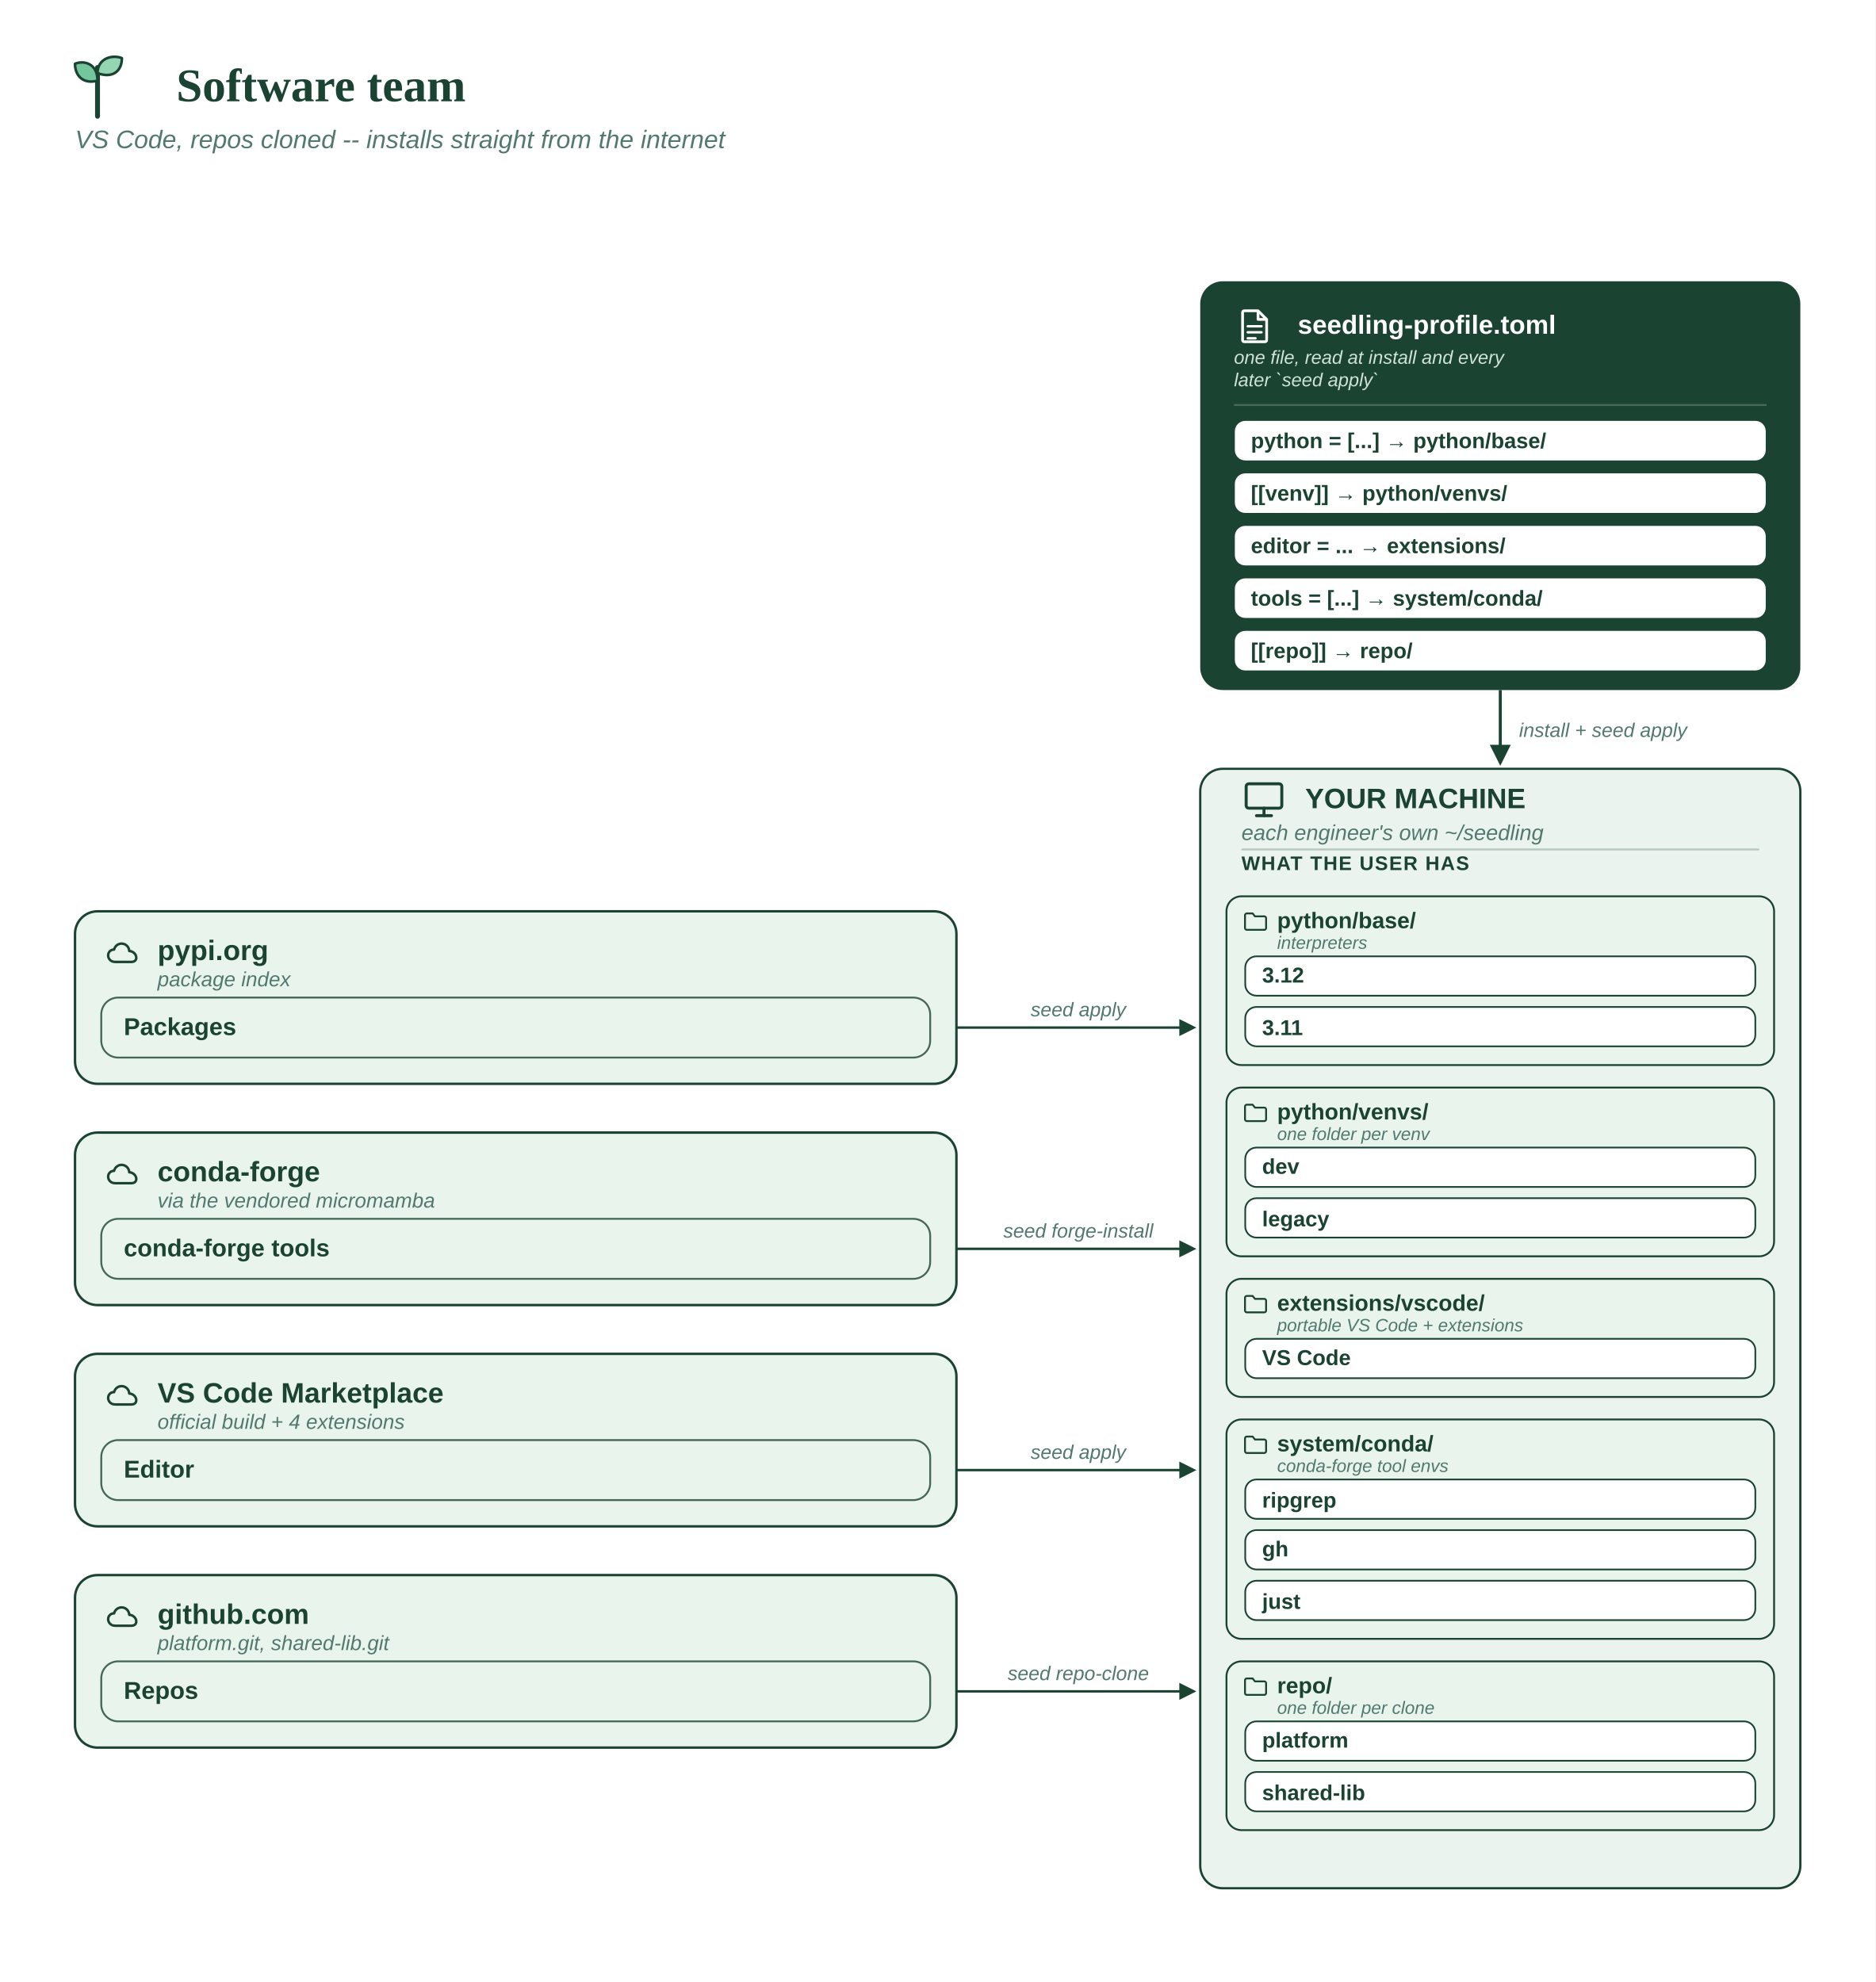
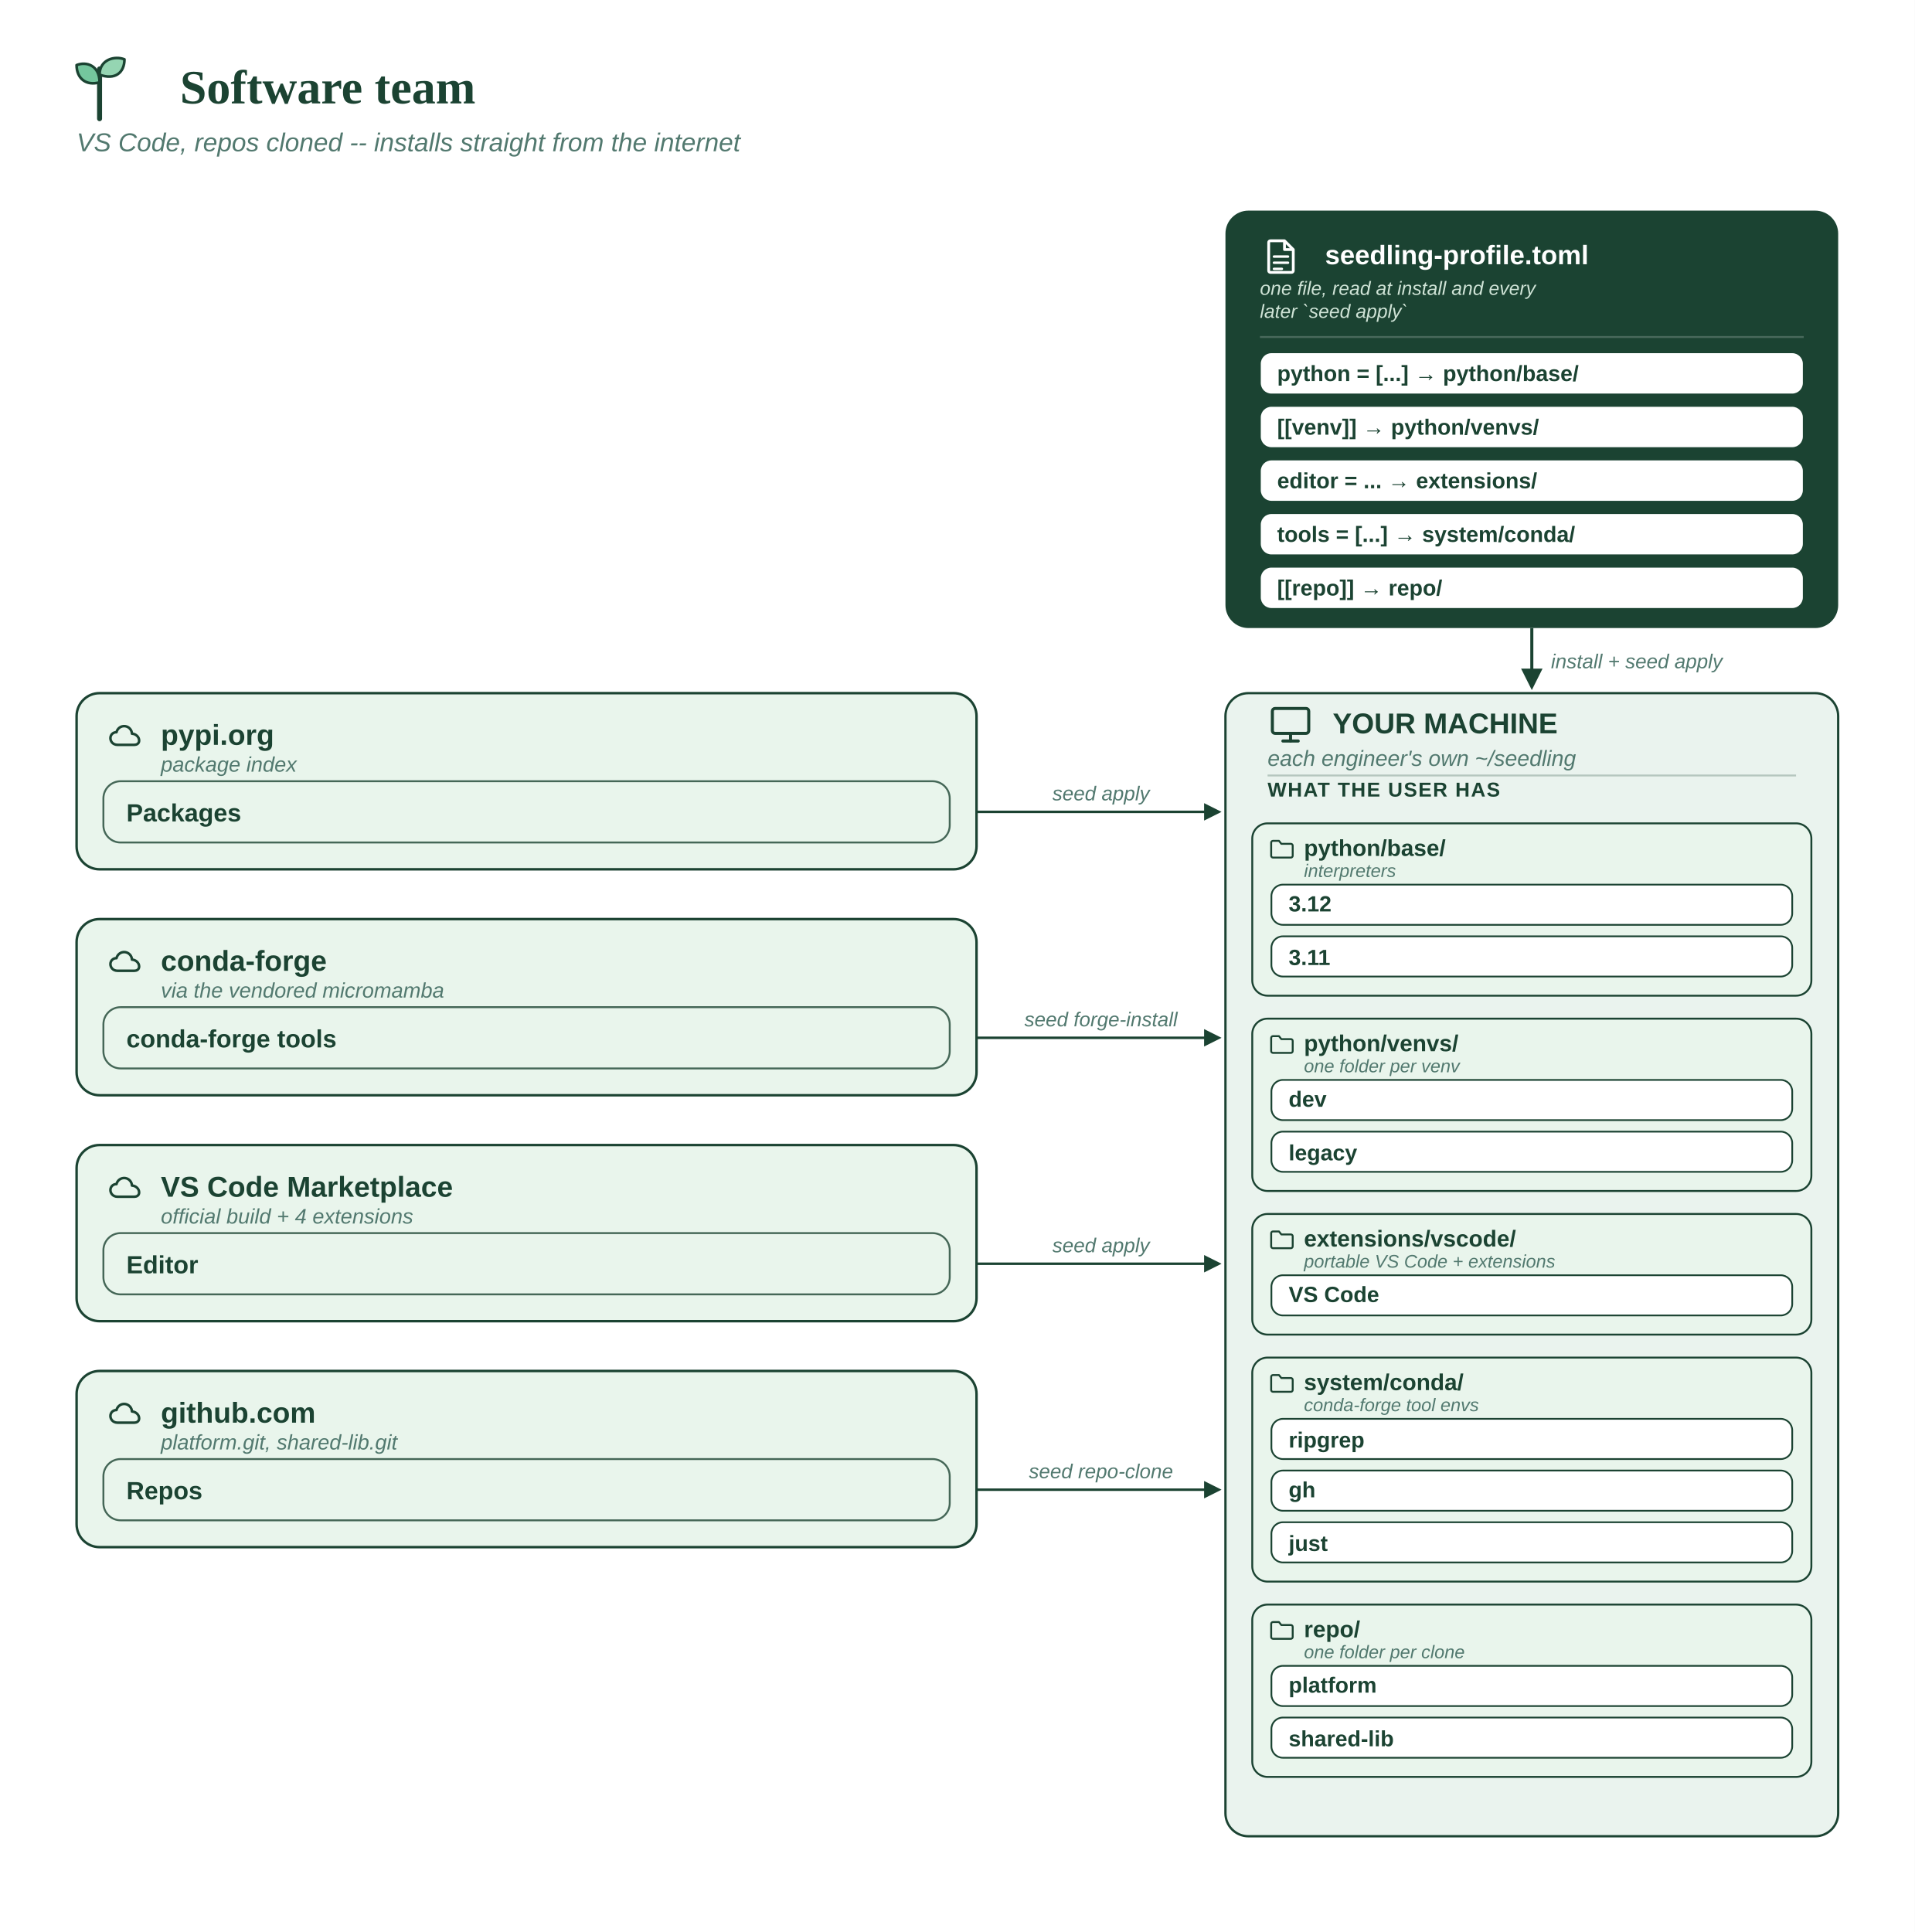
- <svg xmlns="http://www.w3.org/2000/svg" viewBox="0 0 1000 1057" font-family="Arial, Helvetica, sans-serif">
+ <svg xmlns="http://www.w3.org/2000/svg" viewBox="0 0 1000 1009" font-family="Arial, Helvetica, sans-serif">
  <defs>
    <defs>
      <style>
      .head  { font-family: Georgia, 'Times New Roman', serif; }
      .body  { font-family: Arial, Helvetica, sans-serif; }
      .fg    { fill: #1B4332; }
      .fw    { fill: #FFFFFF; }
      .fmute { fill: #52796F; }
    </style>
      <marker id="arrow" markerWidth="7" markerHeight="7" refX="5.5" refY="3.5" orient="auto">
        <path d="M0,0 L7,3.5 L0,7 Z" fill="#1B4332" />
      </marker>
      <symbol id="ic-cloud" viewBox="0 0 24 24">
        <path d="M6.5 18 C3.5 18 2 15.8 2 13.8 C2 11.6 3.8 10 5.8 10.1 C6.4 7.6 8.7 6 11.2 6.3 C13.6 6.6 15.4 8.6 15.5 11 C17.9 11.1 20 13 20 15.3 C20 17.4 18.2 18 17 18 Z" fill="none" stroke="currentColor" stroke-width="1.6" stroke-linejoin="round" />
      </symbol>
      <symbol id="ic-box" viewBox="0 0 24 24">
        <path d="M3 8 L12 4 L21 8 L12 12 Z" fill="none" stroke="currentColor" stroke-width="1.6" stroke-linejoin="round" />
        <path d="M3 8 V17 L12 21 V12" fill="none" stroke="currentColor" stroke-width="1.6" stroke-linejoin="round" />
        <path d="M21 8 V17 L12 21" fill="none" stroke="currentColor" stroke-width="1.6" stroke-linejoin="round" />
      </symbol>
      <symbol id="ic-server" viewBox="0 0 24 24">
        <rect x="3" y="4" width="18" height="6" rx="1.3" fill="none" stroke="currentColor" stroke-width="1.6" />
        <rect x="3" y="14" width="18" height="6" rx="1.3" fill="none" stroke="currentColor" stroke-width="1.6" />
        <circle cx="7" cy="7" r="1" fill="currentColor" />
        <circle cx="7" cy="17" r="1" fill="currentColor" />
      </symbol>
      <symbol id="ic-monitor" viewBox="0 0 24 24">
        <rect x="2.5" y="4" width="19" height="13" rx="1.4" fill="none" stroke="currentColor" stroke-width="1.6" />
        <line x1="8" y1="21" x2="16" y2="21" stroke="currentColor" stroke-width="1.6" stroke-linecap="round" />
        <line x1="12" y1="17" x2="12" y2="21" stroke="currentColor" stroke-width="1.6" stroke-linecap="round" />
      </symbol>
      <symbol id="ic-folder" viewBox="0 0 24 24">
        <path d="M3 6.5 C3 5.7 3.7 5 4.5 5 H9.5 L11.5 7.5 H19.5 C20.3 7.5 21 8.2 21 9 V17.5 C21 18.3 20.3 19 19.5 19 H4.5 C3.7 19 3 18.3 3 17.5 Z" fill="none" stroke="currentColor" stroke-width="1.6" stroke-linejoin="round" />
      </symbol>
      <symbol id="ic-doc" viewBox="0 0 24 24">
        <path d="M6 3 H14 L19 8 V20 C19 20.6 18.6 21 18 21 H6 C5.4 21 5 20.6 5 20 V4 C5 3.4 5.4 3 6 3 Z" fill="none" stroke="currentColor" stroke-width="1.6" stroke-linejoin="round" />
        <path d="M14 3 V8 H19" fill="none" stroke="currentColor" stroke-width="1.6" stroke-linejoin="round" />
        <line x1="8" y1="12" x2="16" y2="12" stroke="currentColor" stroke-width="1.4" stroke-linecap="round" />
        <line x1="8" y1="15.5" x2="16" y2="15.5" stroke="currentColor" stroke-width="1.4" stroke-linecap="round" />
        <line x1="8" y1="19" x2="12.5" y2="19" stroke="currentColor" stroke-width="1.4" stroke-linecap="round" />
      </symbol>
    </defs>
  </defs>
-   <rect x="0" y="0" width="1000" height="1057" fill="#FFFFFF" />
+   <rect x="0" y="0" width="1000" height="1009" fill="#FFFFFF" />
  <g transform="translate(40,20)">
    <path d="M12 42 V16" stroke="#1B4332" stroke-width="2.6" stroke-linecap="round" fill="none" />
    <path d="M12 23 C12 14 5 12 0 14 C0 21 5 25 12 23 Z" fill="#74C69D" stroke="#1B4332" stroke-width="1.4" stroke-linejoin="round" />
    <path d="M12 19 C12 11 20 9 25 11 C25 18 20 22 12 19 Z" fill="#95D5B2" stroke="#1B4332" stroke-width="1.4" stroke-linejoin="round" />
  </g>
  <text x="94" y="54" class="head fg" font-size="25" font-weight="700">Software team</text>
  <text x="40" y="79" class="body fmute" font-size="13.5" font-style="italic">VS Code, repos cloned -- installs straight from the internet</text>
-   <rect x="640" y="150" width="320" height="218" rx="12" fill="#1B4332" />
-   <use href="#ic-doc" x="658" y="163" width="22" height="22" color="#FFFFFF" />
-   <text x="692" y="178" class="body fw" font-size="14.0" font-weight="700">seedling-profile.toml</text>
-   <text x="658" y="194" class="body" fill="#CFE3D6" font-size="10" font-style="italic">one file, read at install and every</text>
-   <text x="658" y="206" class="body" fill="#CFE3D6" font-size="10" font-style="italic">later `seed apply`</text>
-   <line x1="658" y1="216" x2="942" y2="216" stroke="#FFFFFF" stroke-width="1" opacity="0.2" />
-   <rect x="658" y="224" width="284" height="22" rx="6" fill="#FFFFFF" stroke="#1B4332" stroke-width="0.9" />
-   <text x="667" y="239" class="body fg" font-size="11.5" font-weight="600">python = [...]  →  python/base/</text>
-   <rect x="658" y="252" width="284" height="22" rx="6" fill="#FFFFFF" stroke="#1B4332" stroke-width="0.9" />
-   <text x="667" y="267" class="body fg" font-size="11.5" font-weight="600">[[venv]]  →  python/venvs/</text>
-   <rect x="658" y="280" width="284" height="22" rx="6" fill="#FFFFFF" stroke="#1B4332" stroke-width="0.9" />
-   <text x="667" y="295" class="body fg" font-size="11.5" font-weight="600">editor = ...  →  extensions/</text>
-   <rect x="658" y="308" width="284" height="22" rx="6" fill="#FFFFFF" stroke="#1B4332" stroke-width="0.9" />
-   <text x="667" y="323" class="body fg" font-size="11.5" font-weight="600">tools = [...]  →  system/conda/</text>
-   <rect x="658" y="336" width="284" height="22" rx="6" fill="#FFFFFF" stroke="#1B4332" stroke-width="0.9" />
-   <text x="667" y="351" class="body fg" font-size="11.5" font-weight="600">[[repo]]  →  repo/</text>
-   <line x1="800" y1="368" x2="800" y2="406" stroke="#1B4332" stroke-width="1.6" marker-end="url(#arrow)" />
-   <text x="810" y="393" class="body fmute" font-size="10.5" font-style="italic">install + seed apply</text>
-   <rect x="640" y="410" width="320" height="597" rx="12" fill="#EAF3EE" stroke="#1B4332" stroke-width="1.2" />
-   <use href="#ic-monitor" x="662" y="414" width="24" height="24" color="#1B4332" />
-   <text x="696" y="431" class="body fg" font-size="15" font-weight="700">YOUR MACHINE</text>
-   <text x="662" y="448" class="body fmute" font-size="11.5" font-style="italic">each engineer's own ~/seedling</text>
-   <line x1="662" y1="453" x2="938" y2="453" stroke="#1B4332" stroke-width="1" opacity="0.25" />
-   <text x="662" y="464" class="body fg" font-size="10.5" font-weight="700" letter-spacing="0.6">WHAT THE USER HAS</text>
-   <rect x="654" y="478" width="292" height="90" rx="8" fill="#E9F5EC" stroke="#1B4332" stroke-width="1" />
-   <use href="#ic-folder" x="662" y="484" width="15" height="15" color="#1B4332" />
-   <text x="681" y="495" class="body fg" font-size="12.0" font-weight="700">python/base/</text>
-   <text x="681" y="506" class="body fmute" font-size="9.5" font-style="italic">interpreters</text>
-   <rect x="664" y="510" width="272" height="21" rx="6" fill="#FFFFFF" stroke="#1B4332" stroke-width="0.9" />
-   <text x="673" y="524" class="body fg" font-size="11.5" font-weight="600">3.12</text>
-   <rect x="664" y="537" width="272" height="21" rx="6" fill="#FFFFFF" stroke="#1B4332" stroke-width="0.9" />
-   <text x="673" y="552" class="body fg" font-size="11.5" font-weight="600">3.11</text>
-   <rect x="654" y="580" width="292" height="90" rx="8" fill="#E9F5EC" stroke="#1B4332" stroke-width="1" />
-   <use href="#ic-folder" x="662" y="586" width="15" height="15" color="#1B4332" />
-   <text x="681" y="597" class="body fg" font-size="12.0" font-weight="700">python/venvs/</text>
-   <text x="681" y="608" class="body fmute" font-size="9.5" font-style="italic">one folder per venv</text>
-   <rect x="664" y="612" width="272" height="21" rx="6" fill="#FFFFFF" stroke="#1B4332" stroke-width="0.9" />
-   <text x="673" y="626" class="body fg" font-size="11.5" font-weight="600">dev</text>
-   <rect x="664" y="639" width="272" height="21" rx="6" fill="#FFFFFF" stroke="#1B4332" stroke-width="0.9" />
-   <text x="673" y="654" class="body fg" font-size="11.5" font-weight="600">legacy</text>
-   <rect x="654" y="682" width="292" height="63" rx="8" fill="#E9F5EC" stroke="#1B4332" stroke-width="1" />
-   <use href="#ic-folder" x="662" y="688" width="15" height="15" color="#1B4332" />
-   <text x="681" y="699" class="body fg" font-size="12.0" font-weight="700">extensions/vscode/</text>
-   <text x="681" y="710" class="body fmute" font-size="9.5" font-style="italic">portable VS Code + extensions</text>
-   <rect x="664" y="714" width="272" height="21" rx="6" fill="#FFFFFF" stroke="#1B4332" stroke-width="0.9" />
-   <text x="673" y="728" class="body fg" font-size="11.5" font-weight="600">VS Code</text>
-   <rect x="654" y="757" width="292" height="117" rx="8" fill="#E9F5EC" stroke="#1B4332" stroke-width="1" />
-   <use href="#ic-folder" x="662" y="763" width="15" height="15" color="#1B4332" />
-   <text x="681" y="774" class="body fg" font-size="12.0" font-weight="700">system/conda/</text>
-   <text x="681" y="785" class="body fmute" font-size="9.5" font-style="italic">conda-forge tool envs</text>
-   <rect x="664" y="789" width="272" height="21" rx="6" fill="#FFFFFF" stroke="#1B4332" stroke-width="0.9" />
-   <text x="673" y="804" class="body fg" font-size="11.5" font-weight="600">ripgrep</text>
-   <rect x="664" y="816" width="272" height="21" rx="6" fill="#FFFFFF" stroke="#1B4332" stroke-width="0.9" />
-   <text x="673" y="830" class="body fg" font-size="11.5" font-weight="600">gh</text>
-   <rect x="664" y="843" width="272" height="21" rx="6" fill="#FFFFFF" stroke="#1B4332" stroke-width="0.9" />
-   <text x="673" y="858" class="body fg" font-size="11.5" font-weight="600">just</text>
-   <rect x="654" y="886" width="292" height="90" rx="8" fill="#E9F5EC" stroke="#1B4332" stroke-width="1" />
-   <use href="#ic-folder" x="662" y="892" width="15" height="15" color="#1B4332" />
-   <text x="681" y="903" class="body fg" font-size="12.0" font-weight="700">repo/</text>
-   <text x="681" y="914" class="body fmute" font-size="9.5" font-style="italic">one folder per clone</text>
-   <rect x="664" y="918" width="272" height="21" rx="6" fill="#FFFFFF" stroke="#1B4332" stroke-width="0.9" />
-   <text x="673" y="932" class="body fg" font-size="11.5" font-weight="600">platform</text>
-   <rect x="664" y="945" width="272" height="21" rx="6" fill="#FFFFFF" stroke="#1B4332" stroke-width="0.9" />
-   <text x="673" y="960" class="body fg" font-size="11.5" font-weight="600">shared-lib</text>
-   <rect x="40" y="486" width="470" height="92" rx="12" fill="#E9F5EC" stroke="#1B4332" stroke-width="1.3" />
-   <use href="#ic-cloud" x="56" y="498" width="20" height="20" color="#1B4332" />
-   <text x="84" y="512" class="body fg" font-size="15.0" font-weight="700">pypi.org</text>
-   <text x="84" y="526" class="body fmute" font-size="11.0" font-style="italic">package index</text>
-   <rect x="54" y="532" width="442" height="32" rx="9" fill="#E9F5EC" stroke="#1B4332" stroke-width="1" opacity="0.8" />
-   <text x="66" y="552" class="body fg" font-size="13.0" font-weight="700">Packages</text>
-   <line x1="510" y1="548" x2="636" y2="548" stroke="#1B4332" stroke-width="1.3" marker-end="url(#arrow)" />
-   <text x="575" y="542" text-anchor="middle" class="body fmute" font-size="10.5" font-style="italic">seed apply</text>
-   <rect x="40" y="604" width="470" height="92" rx="12" fill="#E9F5EC" stroke="#1B4332" stroke-width="1.3" />
-   <use href="#ic-cloud" x="56" y="616" width="20" height="20" color="#1B4332" />
-   <text x="84" y="630" class="body fg" font-size="15.0" font-weight="700">conda-forge</text>
-   <text x="84" y="644" class="body fmute" font-size="11.0" font-style="italic">via the vendored micromamba</text>
-   <rect x="54" y="650" width="442" height="32" rx="9" fill="#E9F5EC" stroke="#1B4332" stroke-width="1" opacity="0.8" />
-   <text x="66" y="670" class="body fg" font-size="13.0" font-weight="700">conda-forge tools</text>
-   <line x1="510" y1="666" x2="636" y2="666" stroke="#1B4332" stroke-width="1.3" marker-end="url(#arrow)" />
-   <text x="575" y="660" text-anchor="middle" class="body fmute" font-size="10.5" font-style="italic">seed forge-install</text>
-   <rect x="40" y="722" width="470" height="92" rx="12" fill="#E9F5EC" stroke="#1B4332" stroke-width="1.3" />
-   <use href="#ic-cloud" x="56" y="734" width="20" height="20" color="#1B4332" />
-   <text x="84" y="748" class="body fg" font-size="15.0" font-weight="700">VS Code Marketplace</text>
-   <text x="84" y="762" class="body fmute" font-size="11.0" font-style="italic">official build + 4 extensions</text>
-   <rect x="54" y="768" width="442" height="32" rx="9" fill="#E9F5EC" stroke="#1B4332" stroke-width="1" opacity="0.8" />
-   <text x="66" y="788" class="body fg" font-size="13.0" font-weight="700">Editor</text>
-   <line x1="510" y1="784" x2="636" y2="784" stroke="#1B4332" stroke-width="1.3" marker-end="url(#arrow)" />
-   <text x="575" y="778" text-anchor="middle" class="body fmute" font-size="10.5" font-style="italic">seed apply</text>
-   <rect x="40" y="840" width="470" height="92" rx="12" fill="#E9F5EC" stroke="#1B4332" stroke-width="1.3" />
-   <use href="#ic-cloud" x="56" y="852" width="20" height="20" color="#1B4332" />
-   <text x="84" y="866" class="body fg" font-size="15.0" font-weight="700">github.com</text>
-   <text x="84" y="880" class="body fmute" font-size="11.0" font-style="italic">platform.git, shared-lib.git</text>
-   <rect x="54" y="886" width="442" height="32" rx="9" fill="#E9F5EC" stroke="#1B4332" stroke-width="1" opacity="0.8" />
-   <text x="66" y="906" class="body fg" font-size="13.0" font-weight="700">Repos</text>
-   <line x1="510" y1="902" x2="636" y2="902" stroke="#1B4332" stroke-width="1.3" marker-end="url(#arrow)" />
-   <text x="575" y="896" text-anchor="middle" class="body fmute" font-size="10.5" font-style="italic">seed repo-clone</text>
+   <rect x="640" y="110" width="320" height="218" rx="12" fill="#1B4332" />
+   <use href="#ic-doc" x="658" y="123" width="22" height="22" color="#FFFFFF" />
+   <text x="692" y="138" class="body fw" font-size="14.0" font-weight="700">seedling-profile.toml</text>
+   <text x="658" y="154" class="body" fill="#CFE3D6" font-size="10" font-style="italic">one file, read at install and every</text>
+   <text x="658" y="166" class="body" fill="#CFE3D6" font-size="10" font-style="italic">later `seed apply`</text>
+   <line x1="658" y1="176" x2="942" y2="176" stroke="#FFFFFF" stroke-width="1" opacity="0.2" />
+   <rect x="658" y="184" width="284" height="22" rx="6" fill="#FFFFFF" stroke="#1B4332" stroke-width="0.9" />
+   <text x="667" y="199" class="body fg" font-size="11.5" font-weight="600">python = [...]  →  python/base/</text>
+   <rect x="658" y="212" width="284" height="22" rx="6" fill="#FFFFFF" stroke="#1B4332" stroke-width="0.9" />
+   <text x="667" y="227" class="body fg" font-size="11.5" font-weight="600">[[venv]]  →  python/venvs/</text>
+   <rect x="658" y="240" width="284" height="22" rx="6" fill="#FFFFFF" stroke="#1B4332" stroke-width="0.9" />
+   <text x="667" y="255" class="body fg" font-size="11.5" font-weight="600">editor = ...  →  extensions/</text>
+   <rect x="658" y="268" width="284" height="22" rx="6" fill="#FFFFFF" stroke="#1B4332" stroke-width="0.9" />
+   <text x="667" y="283" class="body fg" font-size="11.5" font-weight="600">tools = [...]  →  system/conda/</text>
+   <rect x="658" y="296" width="284" height="22" rx="6" fill="#FFFFFF" stroke="#1B4332" stroke-width="0.9" />
+   <text x="667" y="311" class="body fg" font-size="11.5" font-weight="600">[[repo]]  →  repo/</text>
+   <line x1="800" y1="328" x2="800" y2="358" stroke="#1B4332" stroke-width="1.6" marker-end="url(#arrow)" />
+   <text x="810" y="349" class="body fmute" font-size="10.5" font-style="italic">install + seed apply</text>
+   <rect x="640" y="362" width="320" height="597" rx="12" fill="#EAF3EE" stroke="#1B4332" stroke-width="1.2" />
+   <use href="#ic-monitor" x="662" y="366" width="24" height="24" color="#1B4332" />
+   <text x="696" y="383" class="body fg" font-size="15" font-weight="700">YOUR MACHINE</text>
+   <text x="662" y="400" class="body fmute" font-size="11.5" font-style="italic">each engineer's own ~/seedling</text>
+   <line x1="662" y1="405" x2="938" y2="405" stroke="#1B4332" stroke-width="1" opacity="0.25" />
+   <text x="662" y="416" class="body fg" font-size="10.5" font-weight="700" letter-spacing="0.6">WHAT THE USER HAS</text>
+   <rect x="654" y="430" width="292" height="90" rx="8" fill="#E9F5EC" stroke="#1B4332" stroke-width="1" />
+   <use href="#ic-folder" x="662" y="436" width="15" height="15" color="#1B4332" />
+   <text x="681" y="447" class="body fg" font-size="12.0" font-weight="700">python/base/</text>
+   <text x="681" y="458" class="body fmute" font-size="9.5" font-style="italic">interpreters</text>
+   <rect x="664" y="462" width="272" height="21" rx="6" fill="#FFFFFF" stroke="#1B4332" stroke-width="0.9" />
+   <text x="673" y="476" class="body fg" font-size="11.5" font-weight="600">3.12</text>
+   <rect x="664" y="489" width="272" height="21" rx="6" fill="#FFFFFF" stroke="#1B4332" stroke-width="0.9" />
+   <text x="673" y="504" class="body fg" font-size="11.5" font-weight="600">3.11</text>
+   <rect x="654" y="532" width="292" height="90" rx="8" fill="#E9F5EC" stroke="#1B4332" stroke-width="1" />
+   <use href="#ic-folder" x="662" y="538" width="15" height="15" color="#1B4332" />
+   <text x="681" y="549" class="body fg" font-size="12.0" font-weight="700">python/venvs/</text>
+   <text x="681" y="560" class="body fmute" font-size="9.5" font-style="italic">one folder per venv</text>
+   <rect x="664" y="564" width="272" height="21" rx="6" fill="#FFFFFF" stroke="#1B4332" stroke-width="0.9" />
+   <text x="673" y="578" class="body fg" font-size="11.5" font-weight="600">dev</text>
+   <rect x="664" y="591" width="272" height="21" rx="6" fill="#FFFFFF" stroke="#1B4332" stroke-width="0.9" />
+   <text x="673" y="606" class="body fg" font-size="11.5" font-weight="600">legacy</text>
+   <rect x="654" y="634" width="292" height="63" rx="8" fill="#E9F5EC" stroke="#1B4332" stroke-width="1" />
+   <use href="#ic-folder" x="662" y="640" width="15" height="15" color="#1B4332" />
+   <text x="681" y="651" class="body fg" font-size="12.0" font-weight="700">extensions/vscode/</text>
+   <text x="681" y="662" class="body fmute" font-size="9.5" font-style="italic">portable VS Code + extensions</text>
+   <rect x="664" y="666" width="272" height="21" rx="6" fill="#FFFFFF" stroke="#1B4332" stroke-width="0.9" />
+   <text x="673" y="680" class="body fg" font-size="11.5" font-weight="600">VS Code</text>
+   <rect x="654" y="709" width="292" height="117" rx="8" fill="#E9F5EC" stroke="#1B4332" stroke-width="1" />
+   <use href="#ic-folder" x="662" y="715" width="15" height="15" color="#1B4332" />
+   <text x="681" y="726" class="body fg" font-size="12.0" font-weight="700">system/conda/</text>
+   <text x="681" y="737" class="body fmute" font-size="9.5" font-style="italic">conda-forge tool envs</text>
+   <rect x="664" y="741" width="272" height="21" rx="6" fill="#FFFFFF" stroke="#1B4332" stroke-width="0.9" />
+   <text x="673" y="756" class="body fg" font-size="11.5" font-weight="600">ripgrep</text>
+   <rect x="664" y="768" width="272" height="21" rx="6" fill="#FFFFFF" stroke="#1B4332" stroke-width="0.9" />
+   <text x="673" y="782" class="body fg" font-size="11.5" font-weight="600">gh</text>
+   <rect x="664" y="795" width="272" height="21" rx="6" fill="#FFFFFF" stroke="#1B4332" stroke-width="0.9" />
+   <text x="673" y="810" class="body fg" font-size="11.5" font-weight="600">just</text>
+   <rect x="654" y="838" width="292" height="90" rx="8" fill="#E9F5EC" stroke="#1B4332" stroke-width="1" />
+   <use href="#ic-folder" x="662" y="844" width="15" height="15" color="#1B4332" />
+   <text x="681" y="855" class="body fg" font-size="12.0" font-weight="700">repo/</text>
+   <text x="681" y="866" class="body fmute" font-size="9.5" font-style="italic">one folder per clone</text>
+   <rect x="664" y="870" width="272" height="21" rx="6" fill="#FFFFFF" stroke="#1B4332" stroke-width="0.9" />
+   <text x="673" y="884" class="body fg" font-size="11.5" font-weight="600">platform</text>
+   <rect x="664" y="897" width="272" height="21" rx="6" fill="#FFFFFF" stroke="#1B4332" stroke-width="0.9" />
+   <text x="673" y="912" class="body fg" font-size="11.5" font-weight="600">shared-lib</text>
+   <rect x="40" y="362" width="470" height="92" rx="12" fill="#E9F5EC" stroke="#1B4332" stroke-width="1.3" />
+   <use href="#ic-cloud" x="56" y="374" width="20" height="20" color="#1B4332" />
+   <text x="84" y="389" class="body fg" font-size="15.0" font-weight="700">pypi.org</text>
+   <text x="84" y="403" class="body fmute" font-size="11.0" font-style="italic">package index</text>
+   <rect x="54" y="408" width="442" height="32" rx="9" fill="#E9F5EC" stroke="#1B4332" stroke-width="1" opacity="0.8" />
+   <text x="66" y="429" class="body fg" font-size="13.0" font-weight="700">Packages</text>
+   <line x1="510" y1="424" x2="636" y2="424" stroke="#1B4332" stroke-width="1.3" marker-end="url(#arrow)" />
+   <text x="575" y="418" text-anchor="middle" class="body fmute" font-size="10.5" font-style="italic">seed apply</text>
+   <rect x="40" y="480" width="470" height="92" rx="12" fill="#E9F5EC" stroke="#1B4332" stroke-width="1.3" />
+   <use href="#ic-cloud" x="56" y="492" width="20" height="20" color="#1B4332" />
+   <text x="84" y="507" class="body fg" font-size="15.0" font-weight="700">conda-forge</text>
+   <text x="84" y="521" class="body fmute" font-size="11.0" font-style="italic">via the vendored micromamba</text>
+   <rect x="54" y="526" width="442" height="32" rx="9" fill="#E9F5EC" stroke="#1B4332" stroke-width="1" opacity="0.8" />
+   <text x="66" y="547" class="body fg" font-size="13.0" font-weight="700">conda-forge tools</text>
+   <line x1="510" y1="542" x2="636" y2="542" stroke="#1B4332" stroke-width="1.3" marker-end="url(#arrow)" />
+   <text x="575" y="536" text-anchor="middle" class="body fmute" font-size="10.5" font-style="italic">seed forge-install</text>
+   <rect x="40" y="598" width="470" height="92" rx="12" fill="#E9F5EC" stroke="#1B4332" stroke-width="1.3" />
+   <use href="#ic-cloud" x="56" y="610" width="20" height="20" color="#1B4332" />
+   <text x="84" y="625" class="body fg" font-size="15.0" font-weight="700">VS Code Marketplace</text>
+   <text x="84" y="639" class="body fmute" font-size="11.0" font-style="italic">official build + 4 extensions</text>
+   <rect x="54" y="644" width="442" height="32" rx="9" fill="#E9F5EC" stroke="#1B4332" stroke-width="1" opacity="0.8" />
+   <text x="66" y="665" class="body fg" font-size="13.0" font-weight="700">Editor</text>
+   <line x1="510" y1="660" x2="636" y2="660" stroke="#1B4332" stroke-width="1.3" marker-end="url(#arrow)" />
+   <text x="575" y="654" text-anchor="middle" class="body fmute" font-size="10.5" font-style="italic">seed apply</text>
+   <rect x="40" y="716" width="470" height="92" rx="12" fill="#E9F5EC" stroke="#1B4332" stroke-width="1.3" />
+   <use href="#ic-cloud" x="56" y="728" width="20" height="20" color="#1B4332" />
+   <text x="84" y="743" class="body fg" font-size="15.0" font-weight="700">github.com</text>
+   <text x="84" y="757" class="body fmute" font-size="11.0" font-style="italic">platform.git, shared-lib.git</text>
+   <rect x="54" y="762" width="442" height="32" rx="9" fill="#E9F5EC" stroke="#1B4332" stroke-width="1" opacity="0.8" />
+   <text x="66" y="783" class="body fg" font-size="13.0" font-weight="700">Repos</text>
+   <line x1="510" y1="778" x2="636" y2="778" stroke="#1B4332" stroke-width="1.3" marker-end="url(#arrow)" />
+   <text x="575" y="772" text-anchor="middle" class="body fmute" font-size="10.5" font-style="italic">seed repo-clone</text>
</svg>
